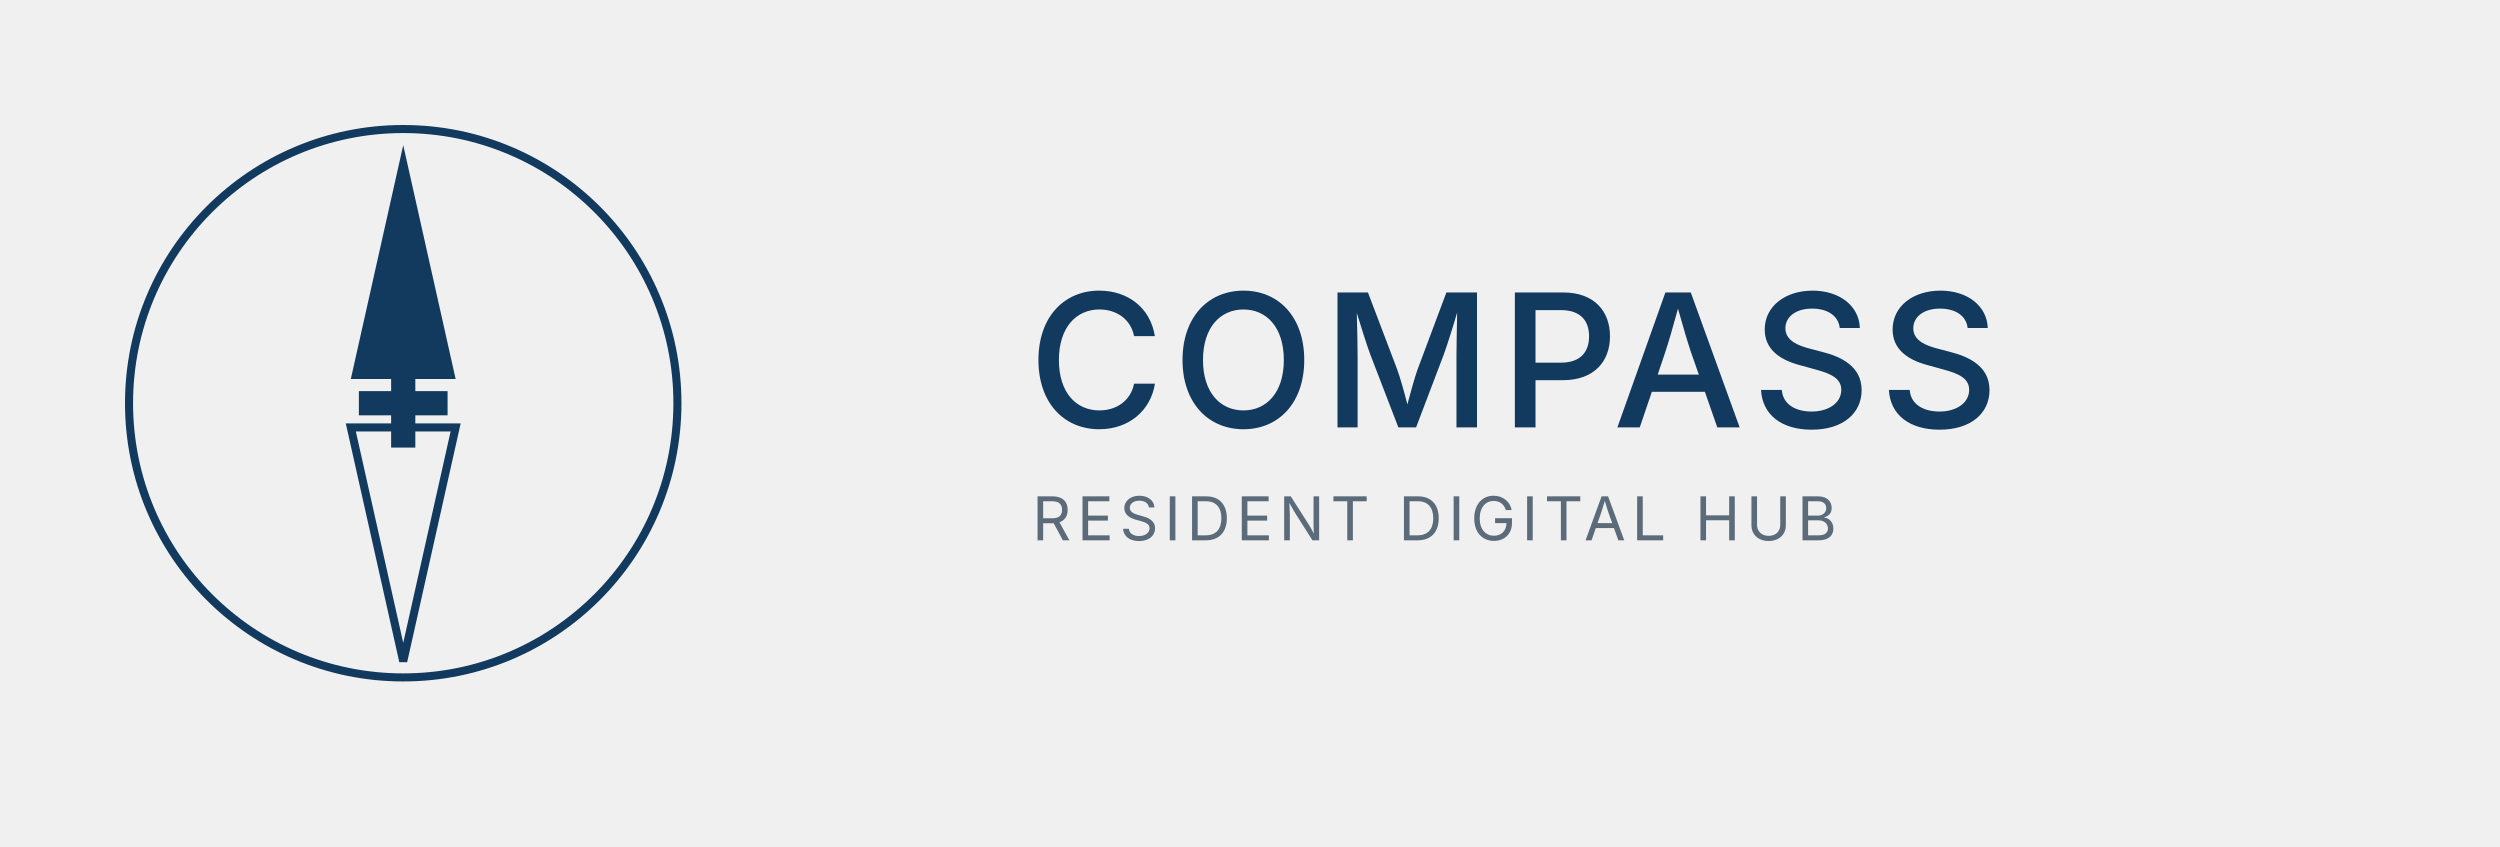
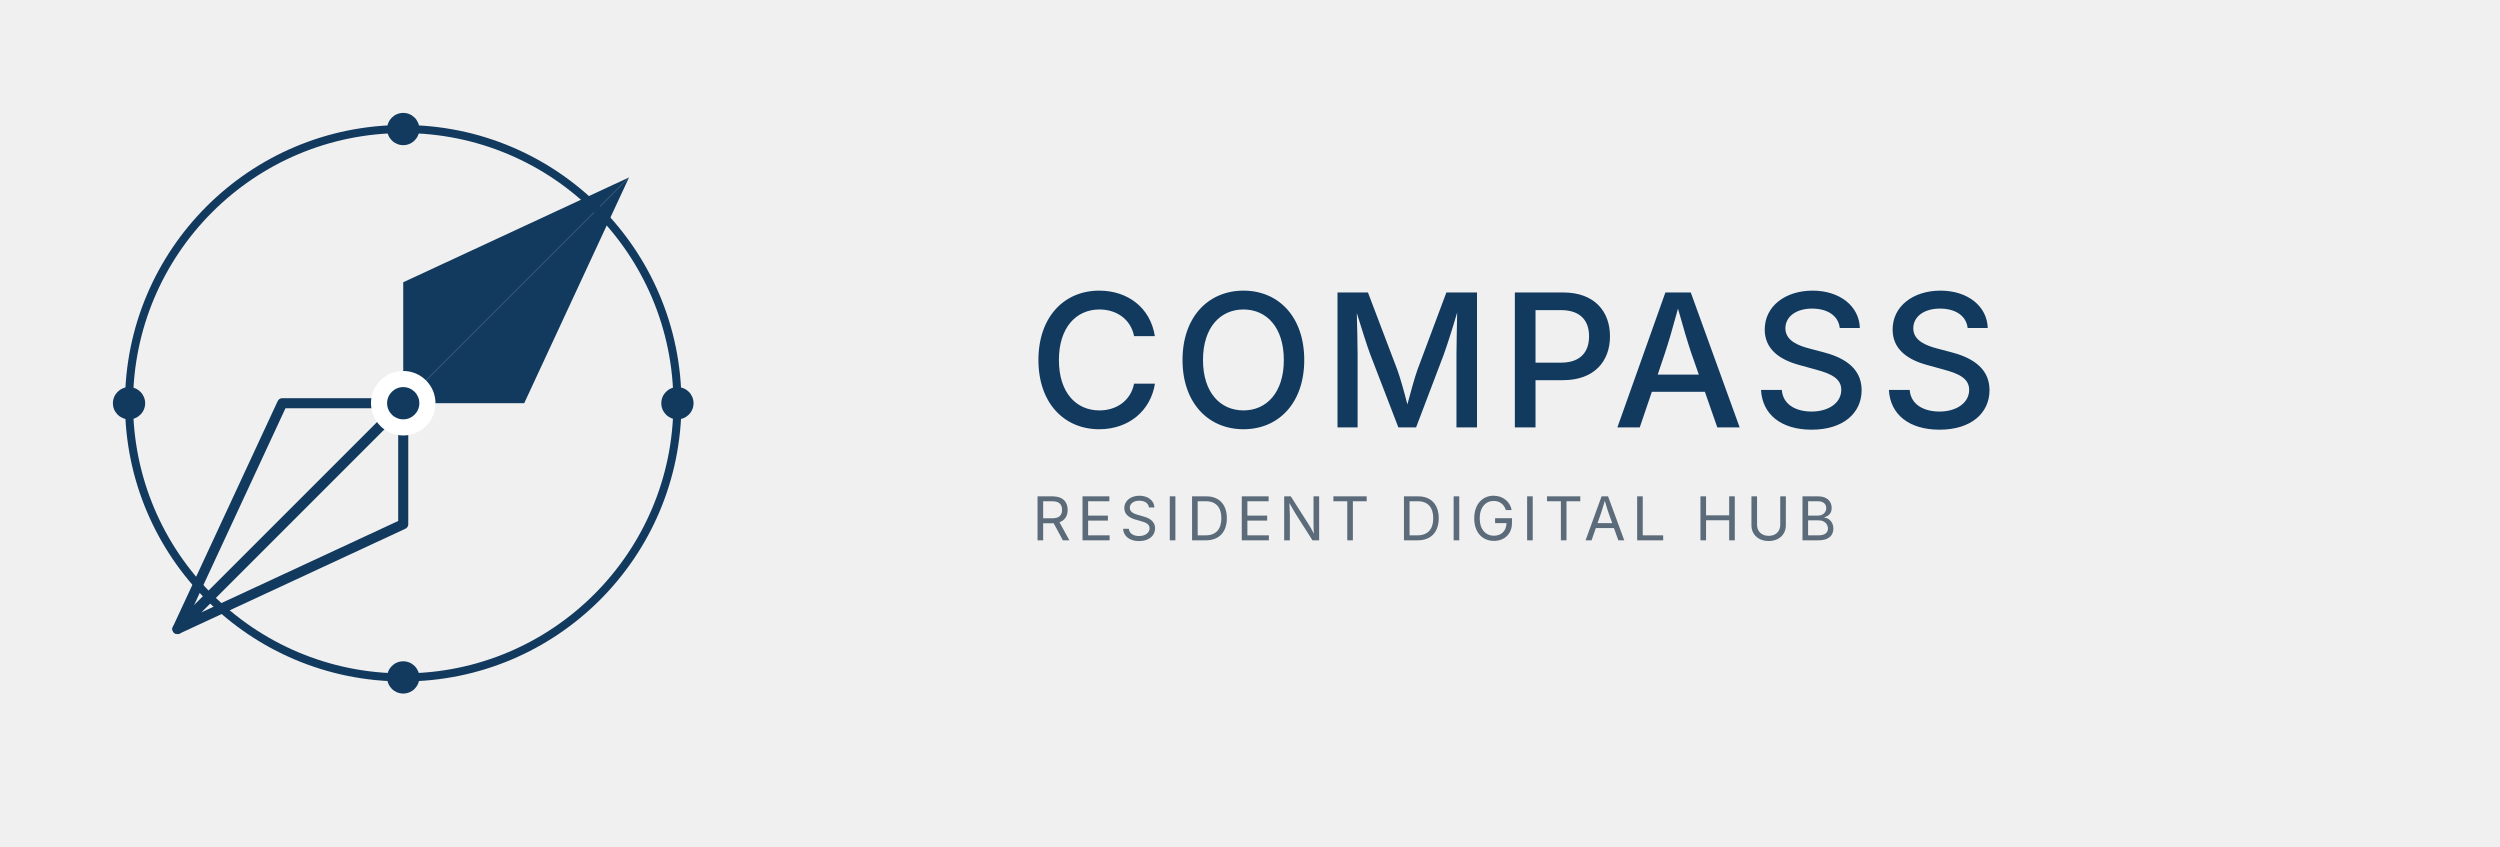
<svg xmlns="http://www.w3.org/2000/svg" viewBox="0 0 620 210">
  <circle cx="100" cy="100" r="68" fill="none" stroke="#123A5E" stroke-width="2" />
-   <polygon points="100,36 87,94 113,94" fill="#123A5E" />
-   <polygon points="100,164 87,106 113,106" fill="none" stroke="#123A5E" stroke-width="2" />
-   <rect x="89" y="97" width="22" height="6" fill="#123A5E" />
-   <rect x="97" y="89" width="6" height="22" fill="#123A5E" />
+   <circle cx="100" cy="32" r="4" fill="#123A5E" />
+   <circle cx="168" cy="100" r="4" fill="#123A5E" />
+   <circle cx="100" cy="168" r="4" fill="#123A5E" />
+   <circle cx="32" cy="100" r="4" fill="#123A5E" />
+   <path d="M100,100 L156,44 L100,70 Z" fill="#123A5E" />
+   <path d="M100,100 L130,100 L156,44 Z" fill="#123A5E" />
+   <path d="M100,100 L44,156 L100,130 Z" fill="none" stroke="#123A5E" stroke-width="2.5" stroke-linejoin="round" />
+   <path d="M100,100 L70,100 L44,156 Z" fill="none" stroke="#123A5E" stroke-width="2.5" stroke-linejoin="round" />
+   <circle cx="100" cy="100" r="8" fill="#FFFFFF" />
+   <circle cx="100" cy="100" r="4" fill="#123A5E" />
  <text x="255" y="106" font-family="system-ui, -apple-system, sans-serif" font-weight="500" font-size="46" letter-spacing="2" fill="#123A5E">COMPASS</text>
  <text x="256" y="134" font-family="system-ui, -apple-system, sans-serif" font-weight="400" font-size="15" letter-spacing="1.5" fill="#5B6B7A">RESIDENT DIGITAL HUB</text>
</svg>
